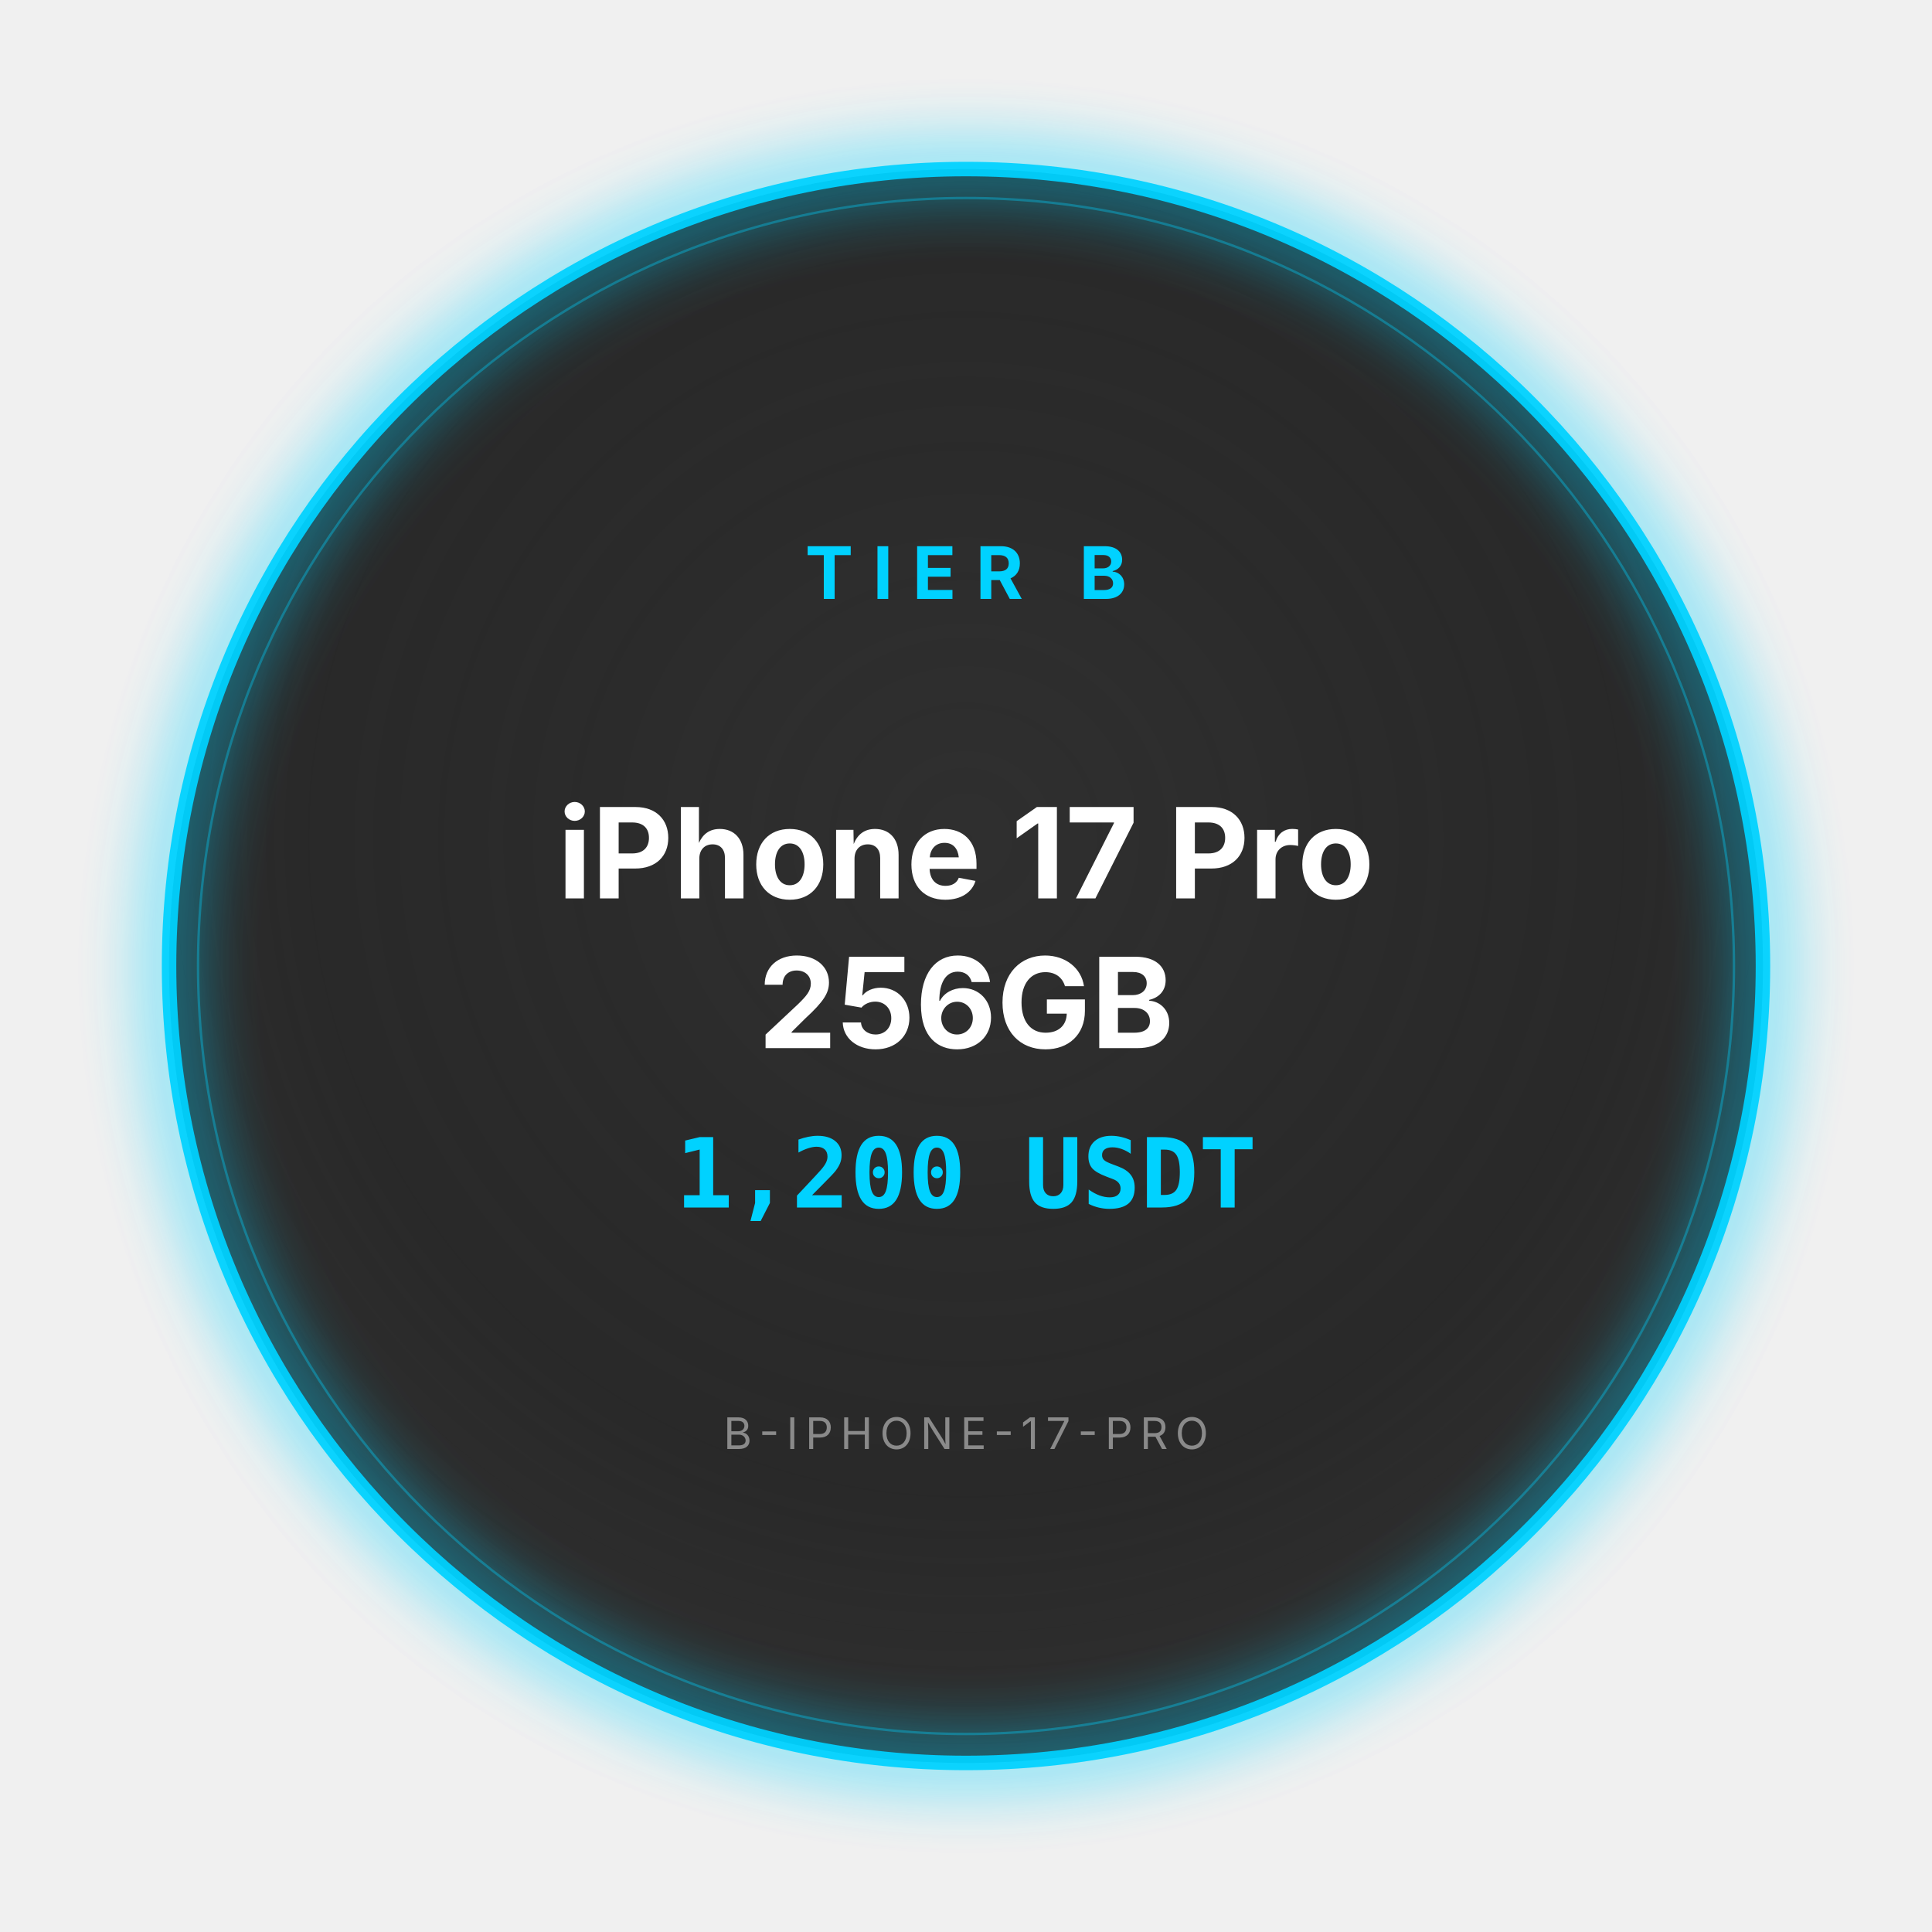
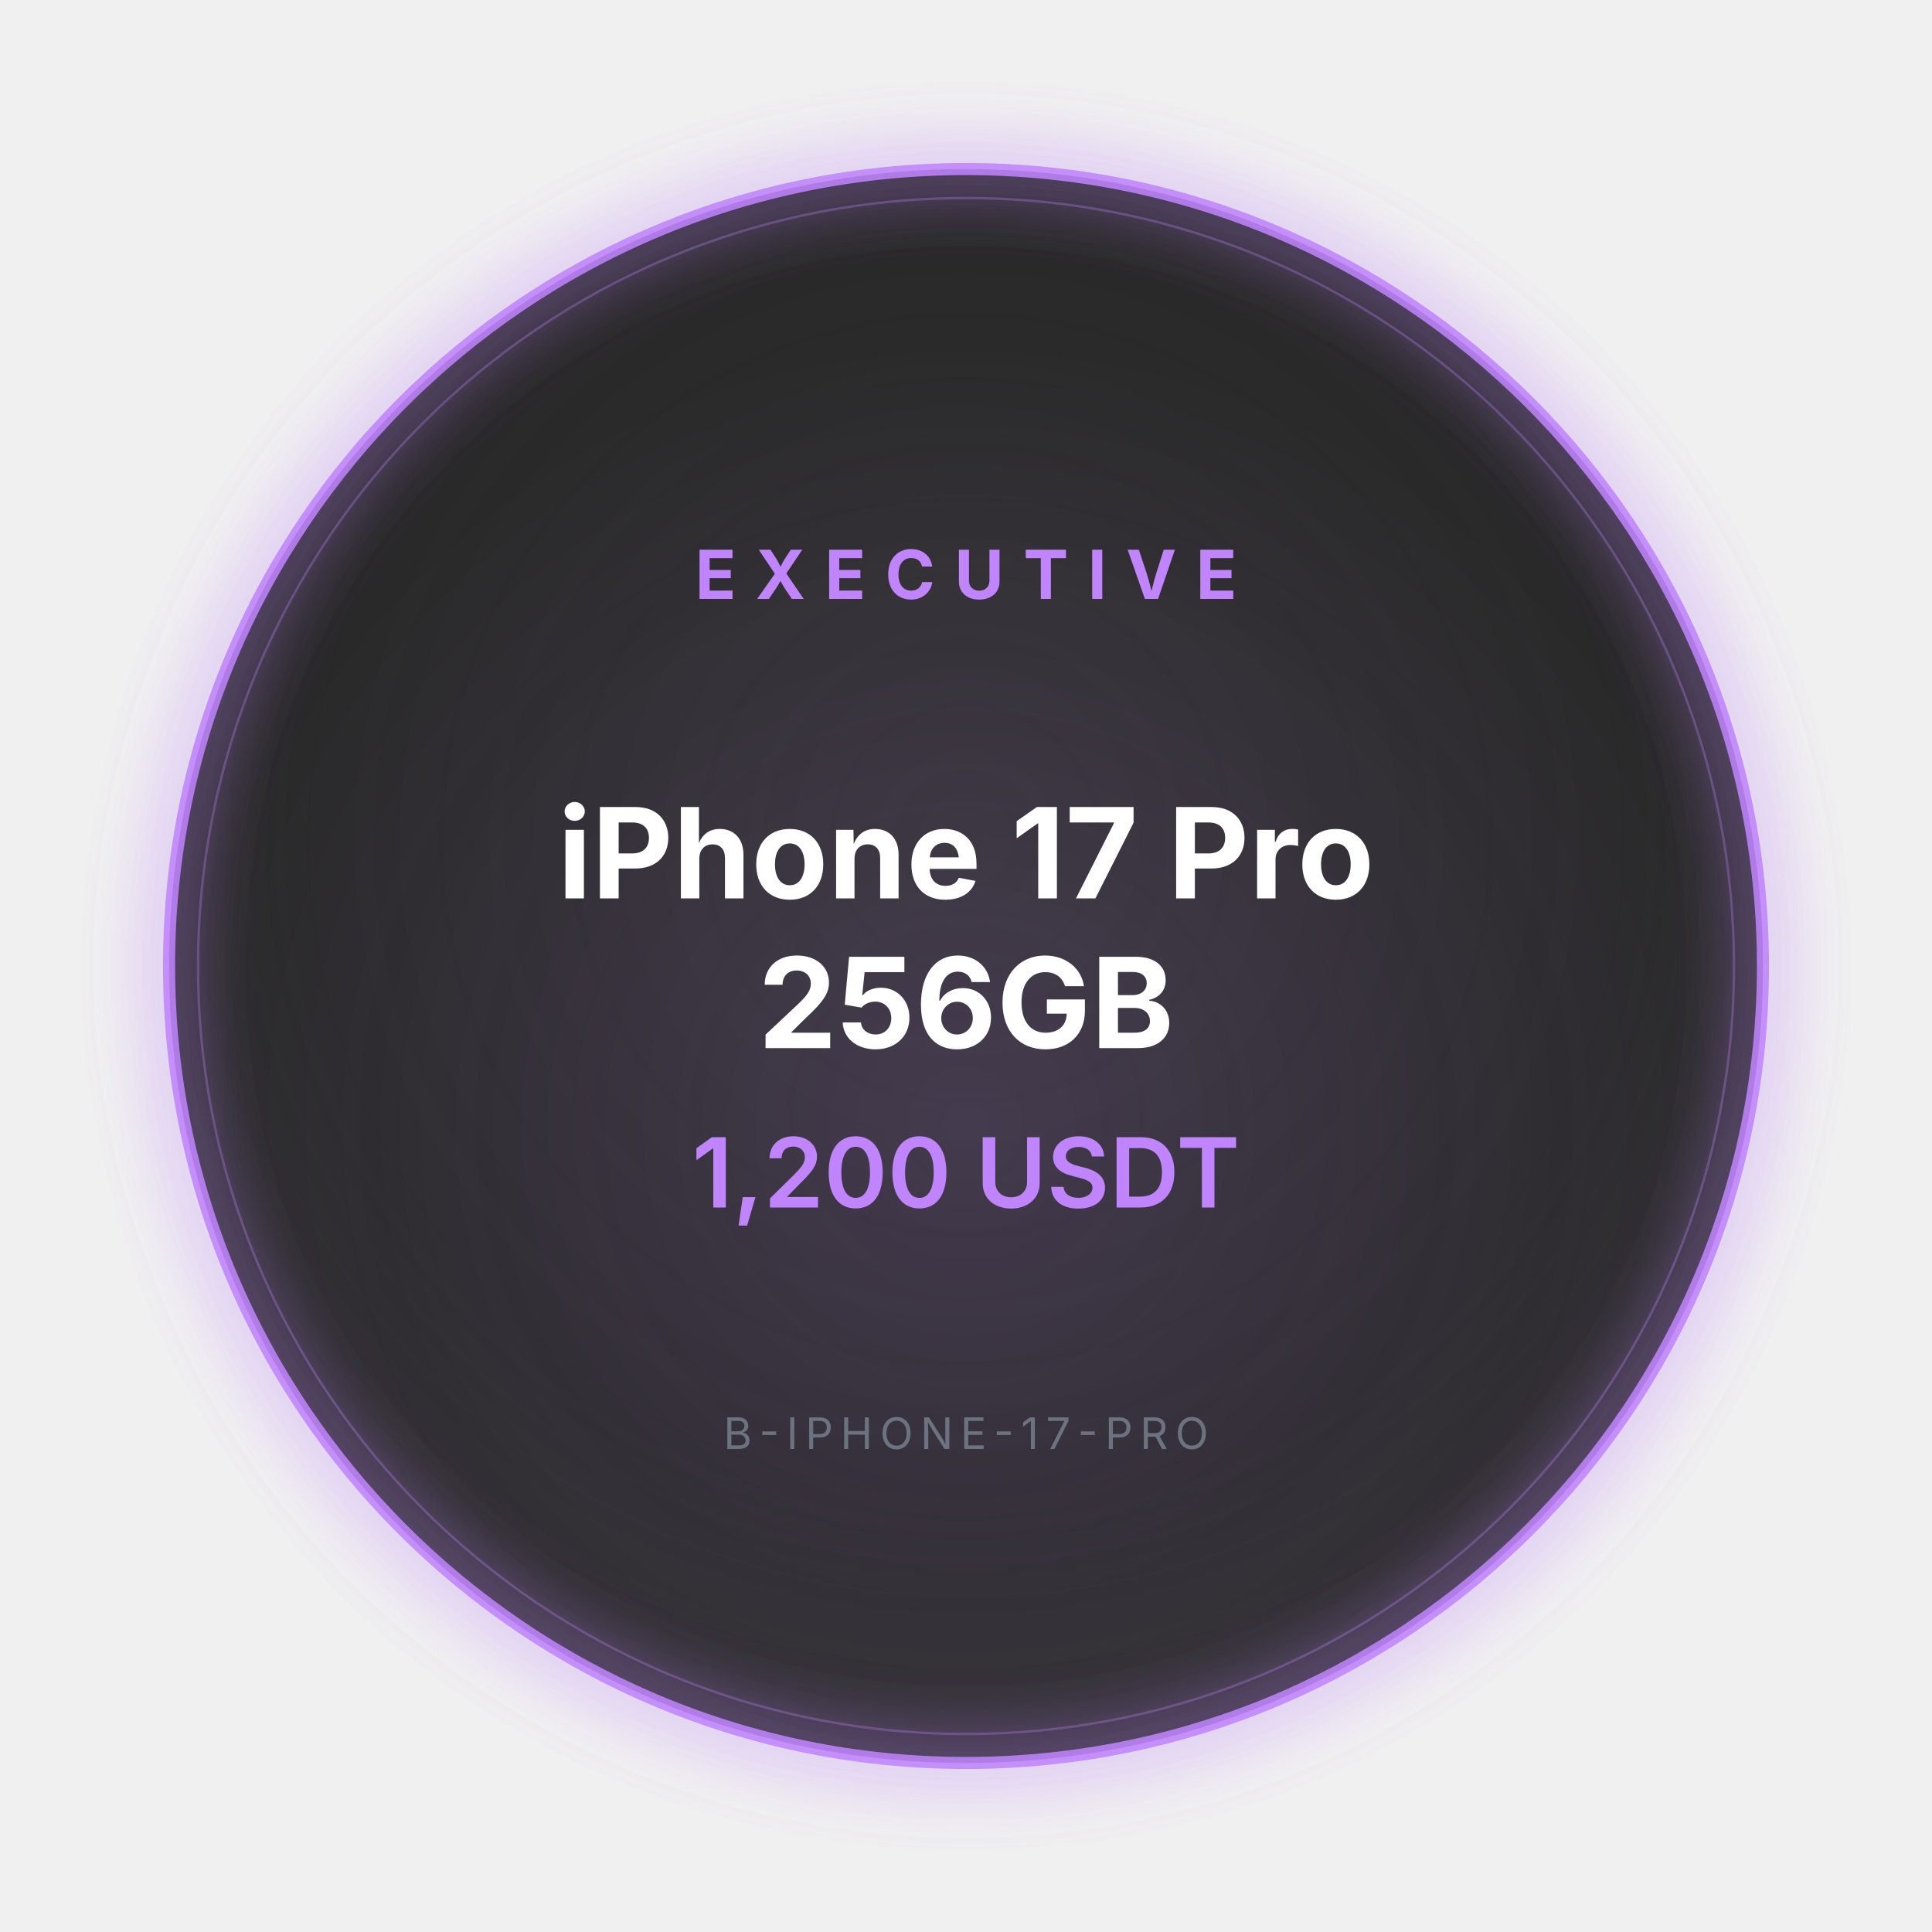
<svg xmlns="http://www.w3.org/2000/svg" width="800" height="800" viewBox="0 0 800 800" role="img" aria-label="iPhone 17 Pro 256GB - 1,200 USDT">
  <defs>
    <filter id="glow" x="-30%" y="-30%" width="160%" height="160%">
      <feGaussianBlur stdDeviation="14" result="b1" />
      <feGaussianBlur stdDeviation="4" result="b2" />
      <feMerge>
        <feMergeNode in="b1" />
        <feMergeNode in="b2" />
        <feMergeNode in="SourceGraphic" />
      </feMerge>
    </filter>
    <radialGradient id="disc" cx="50%" cy="42%" r="60%">
      <stop offset="0%" stop-color="#1E1E1E" stop-opacity="0.92" />
      <stop offset="70%" stop-color="#0E0E0E" stop-opacity="0.88" />
      <stop offset="100%" stop-color="#050505" stop-opacity="0.82" />
    </radialGradient>
+     <radialGradient id="pedestal" cx="50%" cy="60%" r="50%">
+       <stop offset="0%" stop-color="#C084FC" stop-opacity="0.16" />
+       <stop offset="100%" stop-color="#C084FC" stop-opacity="0" />
+     </radialGradient>
  </defs>
-   <g font-family="Inter, 'Segoe UI', Roboto, Helvetica, Arial, sans-serif">
+   <g font-family="Cinzel, Pretendard, Inter, serif">
    <circle cx="400" cy="400" r="330" fill="url(#disc)" />
-     <circle cx="400" cy="400" r="330" fill="none" stroke="#00D2FF" stroke-width="6" filter="url(#glow)" opacity="0.95" />
-     <circle cx="400" cy="400" r="318" fill="none" stroke="#00D2FF" stroke-width="1" opacity="0.35" />
-     <text x="400" y="248" text-anchor="middle" font-size="30" font-weight="700" letter-spacing="8" fill="#00D2FF">TIER B</text>
-     <text x="400" y="372" text-anchor="middle" font-size="52" font-weight="700" fill="#FFFFFF">iPhone 17 Pro</text>
-     <text x="400" y="434" text-anchor="middle" font-size="52" font-weight="700" fill="#FFFFFF">256GB</text>
-     <text x="400" y="500" text-anchor="middle" font-size="40" font-weight="600" fill="#00D2FF" font-family="'JetBrains Mono', Consolas, monospace">1,200 USDT</text>
-     <text x="400" y="600" text-anchor="middle" font-size="18" letter-spacing="3" fill="#8A8A8A">B-IPHONE-17-PRO</text>
+     <circle cx="400" cy="400" r="330" fill="url(#pedestal)" />
+     <circle cx="400" cy="400" r="330" fill="none" stroke="#C084FC" stroke-width="5" filter="url(#glow)" opacity="0.9" />
+     <circle cx="400" cy="400" r="318" fill="none" stroke="#C084FC" stroke-width="1" opacity="0.3" />
+     <text x="400" y="248" text-anchor="middle" font-size="28" font-weight="700" letter-spacing="8" fill="#C084FC">EXECUTIVE</text>
+     <text x="400" y="372" text-anchor="middle" font-size="52" font-weight="700" fill="#FFFFFF" font-family="Pretendard, Inter, Arial, sans-serif">iPhone 17 Pro</text>
+     <text x="400" y="434" text-anchor="middle" font-size="52" font-weight="700" fill="#FFFFFF" font-family="Pretendard, Inter, Arial, sans-serif">256GB</text>
+     <text x="400" y="500" text-anchor="middle" font-size="40" font-weight="600" fill="#C084FC" font-family="Pretendard, Inter, Consolas, monospace">1,200 USDT</text>
+     <text x="400" y="600" text-anchor="middle" font-size="18" letter-spacing="3" fill="#6B7280" font-family="Inter, Arial, sans-serif">B-IPHONE-17-PRO</text>
  </g>
</svg>
